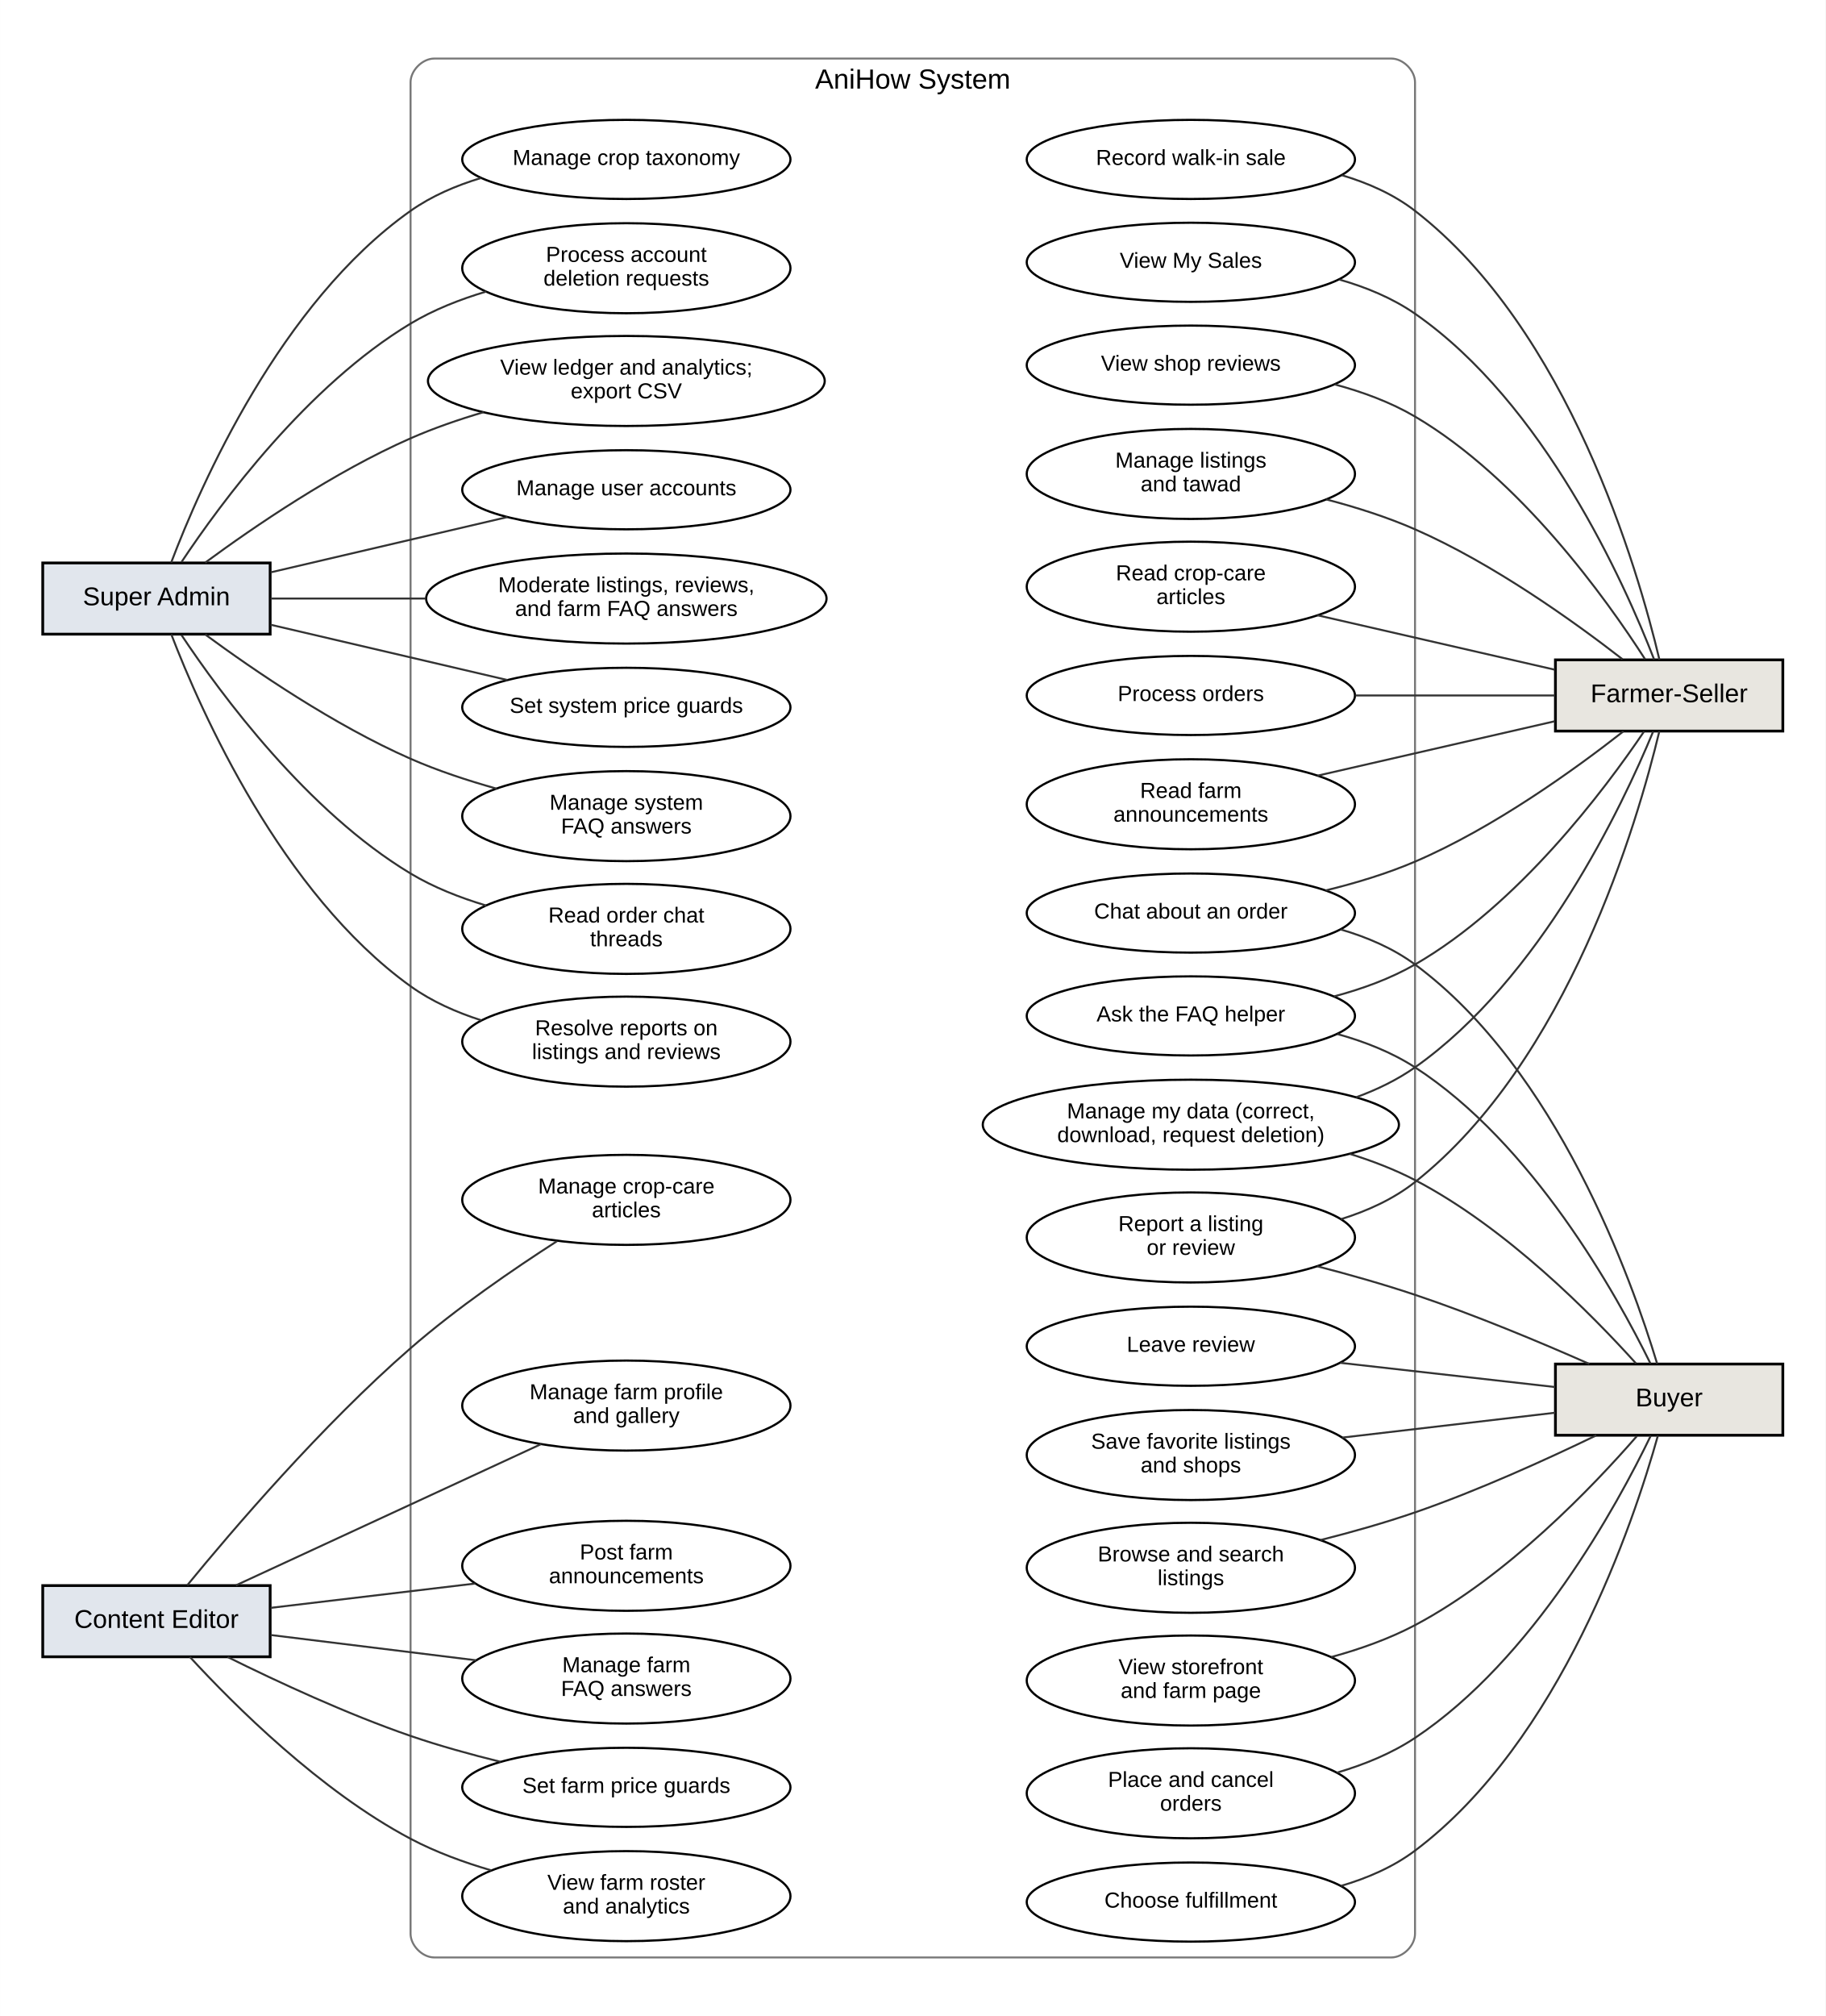
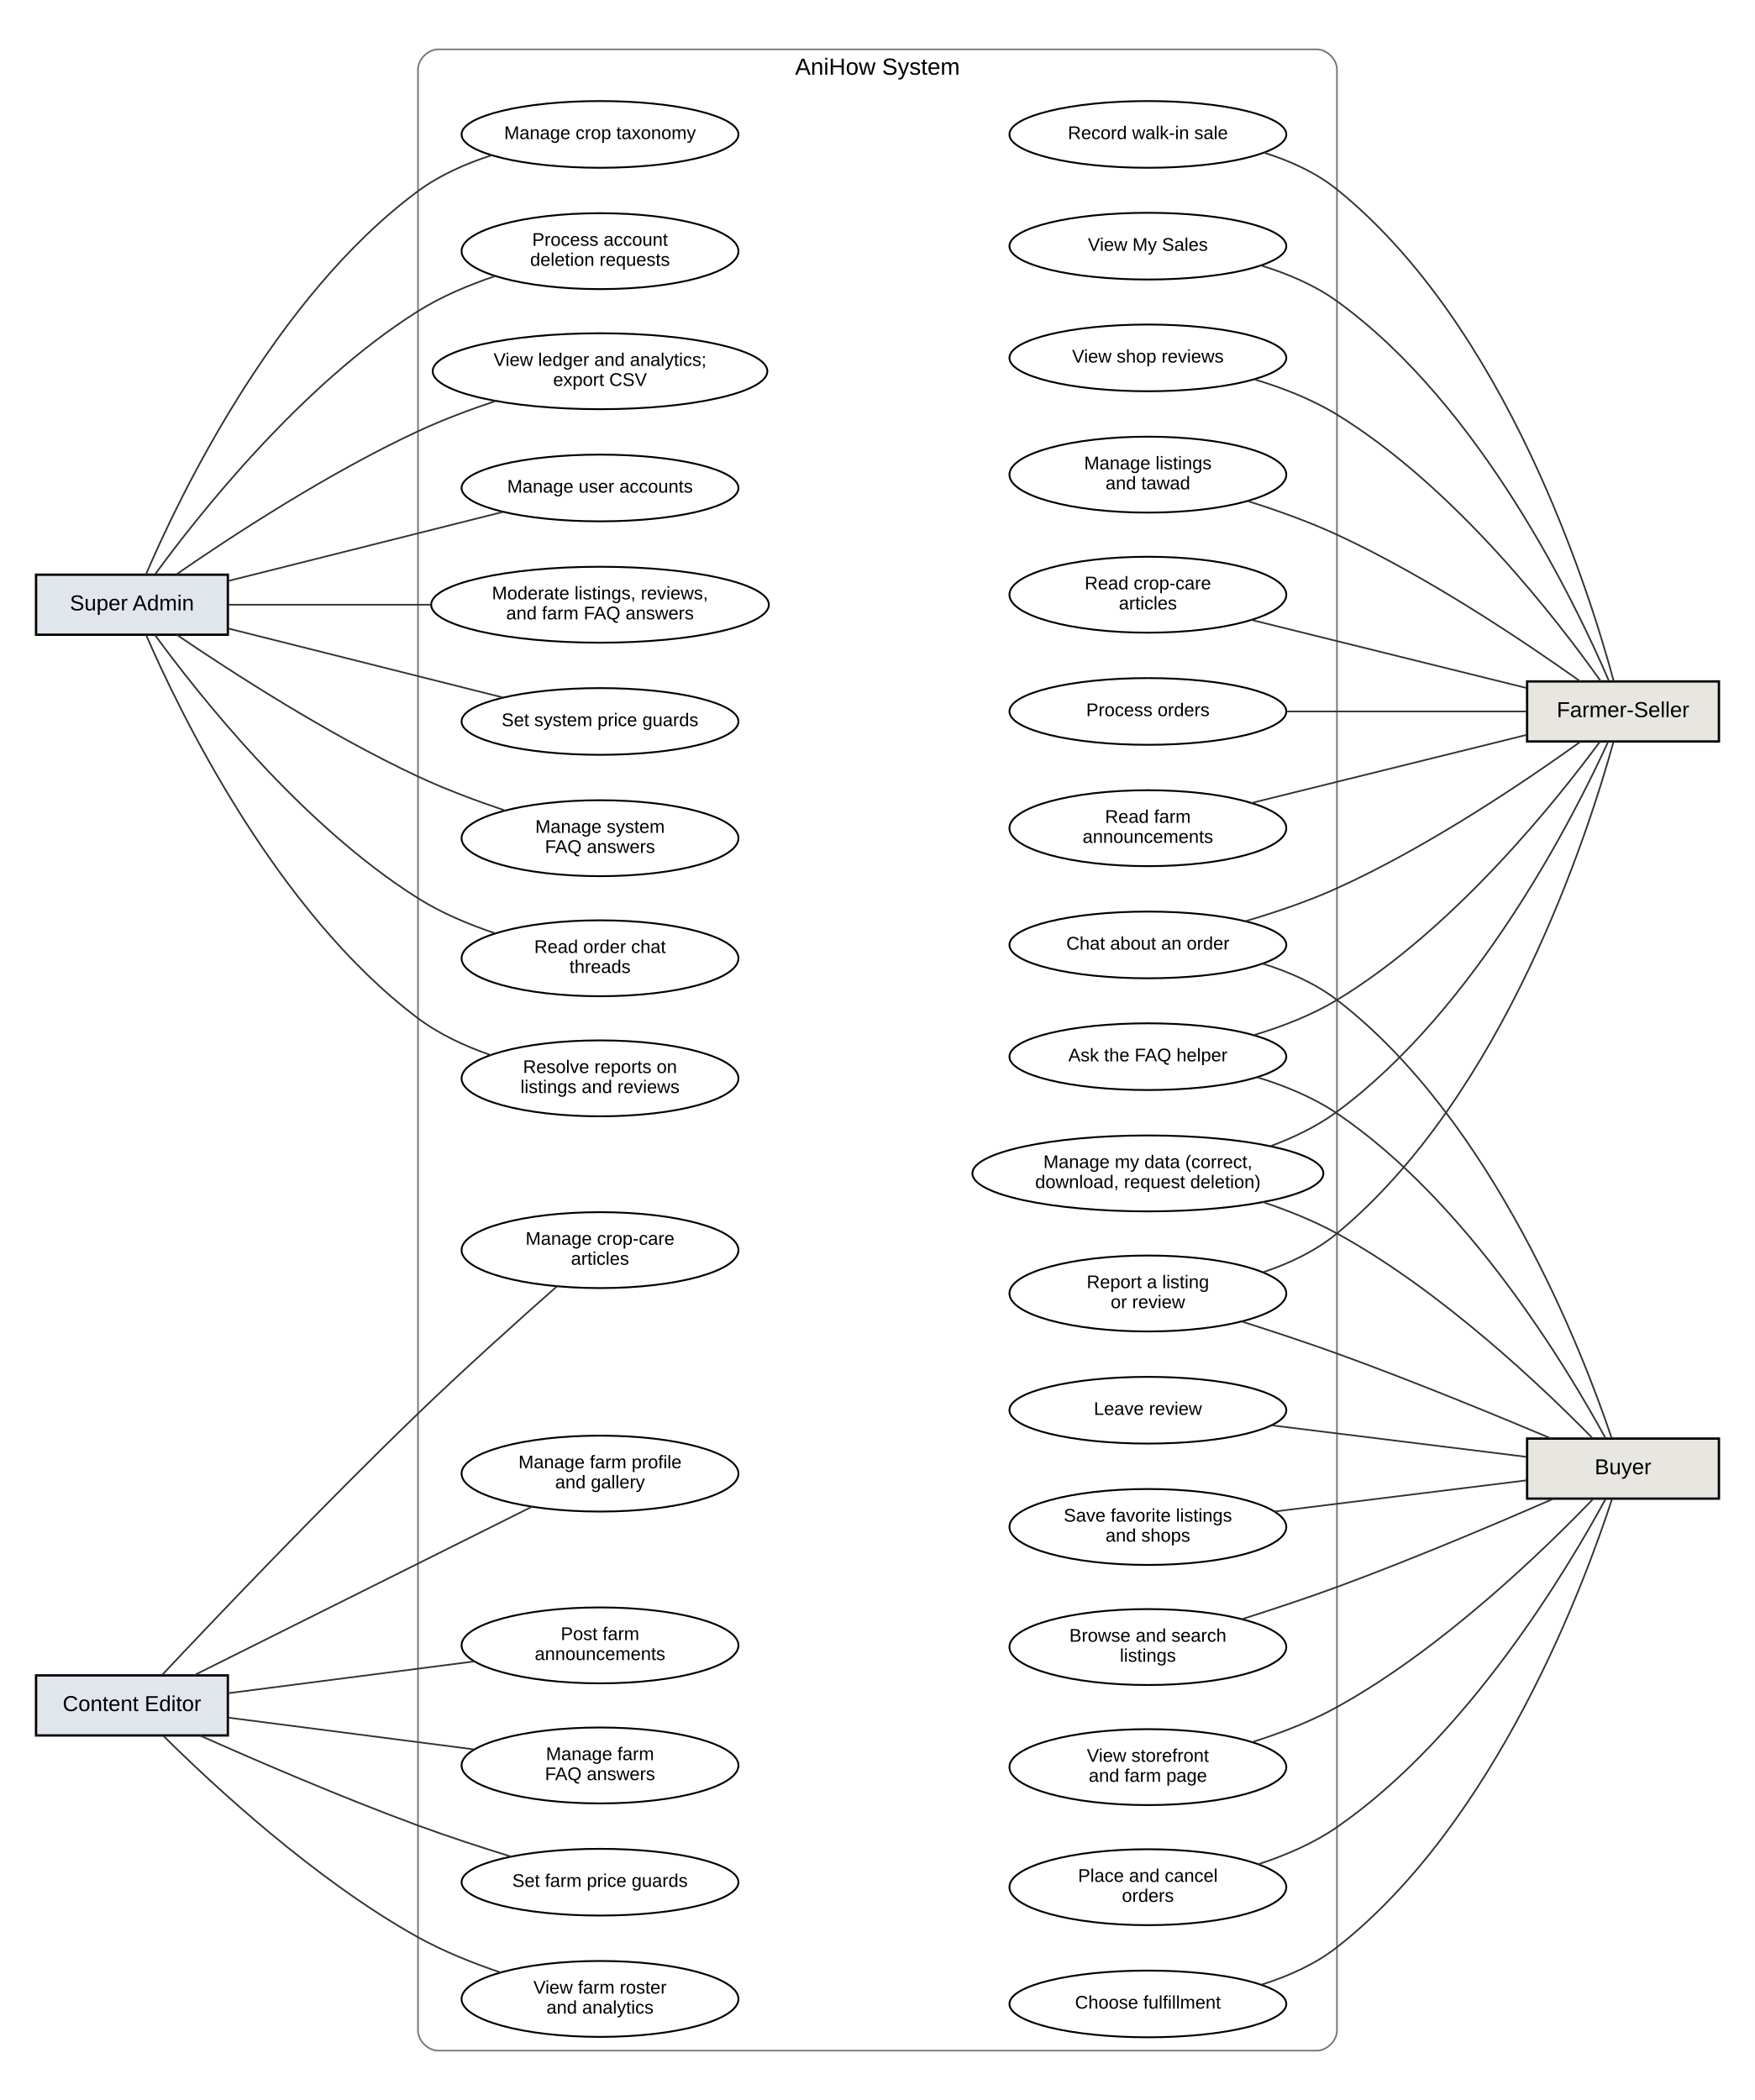
- <svg xmlns="http://www.w3.org/2000/svg" width="923pt" height="1019pt" viewBox="0.00 0.00 923.15 1019.20">
-   <g id="graph0" class="graph" transform="scale(1 1) rotate(0) translate(21.6 997.6)">
-     <polygon fill="white" stroke="transparent" points="-21.6,21.6 -21.6,-997.6 901.55,-997.6 901.55,21.6 -21.6,21.6" />
+ <svg xmlns="http://www.w3.org/2000/svg" width="1052pt" height="1259pt" viewBox="0.00 0.00 1052.15 1259.20">
+   <g id="graph0" class="graph" transform="scale(1 1) rotate(0) translate(21.6 1237.6)">
+     <polygon fill="white" stroke="transparent" points="-21.6,21.6 -21.6,-1237.6 1030.55,-1237.6 1030.55,21.6 -21.6,21.6" />
    <g id="clust1" class="cluster">
-       <path fill="none" stroke="#777777" d="M198,-8C198,-8 681.95,-8 681.95,-8 687.95,-8 693.95,-14 693.95,-20 693.95,-20 693.95,-956 693.95,-956 693.95,-962 687.95,-968 681.95,-968 681.95,-968 198,-968 198,-968 192,-968 186,-962 186,-956 186,-956 186,-20 186,-20 186,-14 192,-8 198,-8" />
-       <text text-anchor="middle" x="439.98" y="-952.8" font-family="Liberation Sans" font-size="14.00">AniHow System</text>
+       <path fill="none" stroke="#777777" d="M241,-8C241,-8 767.95,-8 767.95,-8 773.95,-8 779.95,-14 779.95,-20 779.95,-20 779.95,-1196 779.95,-1196 779.95,-1202 773.95,-1208 767.95,-1208 767.95,-1208 241,-1208 241,-1208 235,-1208 229,-1202 229,-1196 229,-1196 229,-20 229,-20 229,-14 235,-8 241,-8" />
+       <text text-anchor="middle" x="504.48" y="-1192.8" font-family="Liberation Sans" font-size="14.00">AniHow System</text>
    </g>
    <g id="node1" class="node">
-       <polygon fill="#e1e6ed" stroke="black" stroke-width="1.4" points="115,-713 0,-713 0,-677 115,-677 115,-713" />
-       <text text-anchor="middle" x="57.5" y="-691.6" font-family="Liberation Sans" font-size="13.00">Super Admin</text>
+       <polygon fill="#e1e6ed" stroke="black" stroke-width="1.4" points="115,-893 0,-893 0,-857 115,-857 115,-893" />
+       <text text-anchor="middle" x="57.5" y="-871.6" font-family="Liberation Sans" font-size="13.00">Super Admin</text>
    </g>
    <g id="node5" class="node">
-       <ellipse fill="none" stroke="black" stroke-width="1.1" cx="295.12" cy="-750" rx="83" ry="20" />
-       <text text-anchor="middle" x="295.12" y="-747.2" font-family="Liberation Sans" font-size="11.00">Manage user accounts</text>
+       <ellipse fill="none" stroke="black" stroke-width="1.1" cx="338.12" cy="-945" rx="83" ry="20" />
+       <text text-anchor="middle" x="338.12" y="-942.2" font-family="Liberation Sans" font-size="11.00">Manage user accounts</text>
    </g>
    <g id="edge1" class="edge">
-       <path fill="none" stroke="#333333" d="M115.24,-708.24C151.46,-716.7 198.32,-727.64 235,-736.2" />
+       <path fill="none" stroke="#333333" d="M115.22,-889.25C163.27,-901.32 231.84,-918.55 280,-930.65" />
    </g>
    <g id="node6" class="node">
-       <ellipse fill="none" stroke="black" stroke-width="1.1" cx="295.12" cy="-640" rx="83" ry="20" />
-       <text text-anchor="middle" x="295.12" y="-637.2" font-family="Liberation Sans" font-size="11.00">Set system price guards</text>
+       <ellipse fill="none" stroke="black" stroke-width="1.1" cx="338.12" cy="-805" rx="83" ry="20" />
+       <text text-anchor="middle" x="338.12" y="-802.2" font-family="Liberation Sans" font-size="11.00">Set system price guards</text>
    </g>
    <g id="edge2" class="edge">
-       <path fill="none" stroke="#333333" d="M115.24,-681.76C151.46,-673.3 198.32,-662.36 235,-653.8" />
+       <path fill="none" stroke="#333333" d="M115.22,-860.75C163.27,-848.68 231.84,-831.45 280,-819.35" />
    </g>
    <g id="node7" class="node">
-       <ellipse fill="none" stroke="black" stroke-width="1.1" cx="295.12" cy="-917" rx="83" ry="20" />
-       <text text-anchor="middle" x="295.12" y="-914.2" font-family="Liberation Sans" font-size="11.00">Manage crop taxonomy</text>
+       <ellipse fill="none" stroke="black" stroke-width="1.1" cx="338.12" cy="-1157" rx="83" ry="20" />
+       <text text-anchor="middle" x="338.12" y="-1154.2" font-family="Liberation Sans" font-size="11.00">Manage crop taxonomy</text>
    </g>
    <g id="edge3" class="edge">
-       <path fill="none" stroke="#333333" d="M64.95,-713.19C79.78,-752.27 120.19,-844.51 186,-891 196.56,-898.46 209,-903.8 221.62,-907.61" />
+       <path fill="none" stroke="#333333" d="M65.85,-893.03C85.35,-938.6 142.87,-1059.33 229,-1123 241.97,-1132.59 257.73,-1139.53 273.15,-1144.52" />
    </g>
    <g id="node8" class="node">
-       <ellipse fill="none" stroke="black" stroke-width="1.1" cx="295.12" cy="-695" rx="101.23" ry="22.76" />
-       <text text-anchor="middle" x="295.12" y="-698.2" font-family="Liberation Sans" font-size="11.00">Moderate listings, reviews,</text>
-       <text text-anchor="middle" x="295.12" y="-686.2" font-family="Liberation Sans" font-size="11.00">and farm FAQ answers</text>
+       <ellipse fill="none" stroke="black" stroke-width="1.1" cx="338.12" cy="-875" rx="101.23" ry="22.76" />
+       <text text-anchor="middle" x="338.12" y="-878.2" font-family="Liberation Sans" font-size="11.00">Moderate listings, reviews,</text>
+       <text text-anchor="middle" x="338.12" y="-866.2" font-family="Liberation Sans" font-size="11.00">and farm FAQ answers</text>
    </g>
    <g id="edge4" class="edge">
-       <path fill="none" stroke="#333333" d="M115.24,-695C138.79,-695 166.85,-695 193.68,-695" />
+       <path fill="none" stroke="#333333" d="M115.22,-875C150.14,-875 195.9,-875 236.79,-875" />
    </g>
    <g id="node9" class="node">
-       <ellipse fill="none" stroke="black" stroke-width="1.1" cx="295.12" cy="-585" rx="83" ry="22.76" />
-       <text text-anchor="middle" x="295.12" y="-588.2" font-family="Liberation Sans" font-size="11.00">Manage system</text>
-       <text text-anchor="middle" x="295.12" y="-576.2" font-family="Liberation Sans" font-size="11.00">FAQ answers</text>
+       <ellipse fill="none" stroke="black" stroke-width="1.1" cx="338.12" cy="-735" rx="83" ry="22.76" />
+       <text text-anchor="middle" x="338.12" y="-738.2" font-family="Liberation Sans" font-size="11.00">Manage system</text>
+       <text text-anchor="middle" x="338.12" y="-726.2" font-family="Liberation Sans" font-size="11.00">FAQ answers</text>
    </g>
    <g id="edge5" class="edge">
-       <path fill="none" stroke="#333333" d="M82.17,-676.83C106.88,-658.64 147.35,-630.99 186,-614 199.7,-607.98 214.94,-602.96 229.55,-598.88" />
+       <path fill="none" stroke="#333333" d="M84.4,-856.94C117,-834.78 175.25,-797.08 229,-772 245.54,-764.28 264.15,-757.33 281.22,-751.6" />
    </g>
    <g id="node10" class="node">
-       <ellipse fill="none" stroke="black" stroke-width="1.1" cx="295.12" cy="-862" rx="83" ry="22.76" />
-       <text text-anchor="middle" x="295.12" y="-865.2" font-family="Liberation Sans" font-size="11.00">Process account</text>
-       <text text-anchor="middle" x="295.12" y="-853.2" font-family="Liberation Sans" font-size="11.00">deletion requests</text>
+       <ellipse fill="none" stroke="black" stroke-width="1.1" cx="338.12" cy="-1087" rx="83" ry="22.76" />
+       <text text-anchor="middle" x="338.12" y="-1090.2" font-family="Liberation Sans" font-size="11.00">Process account</text>
+       <text text-anchor="middle" x="338.12" y="-1078.2" font-family="Liberation Sans" font-size="11.00">deletion requests</text>
    </g>
    <g id="edge6" class="edge">
-       <path fill="none" stroke="#333333" d="M70.17,-713.46C90.14,-743.47 133.79,-802.63 186,-834 197.63,-840.99 210.99,-846.25 224.26,-850.2" />
+       <path fill="none" stroke="#333333" d="M71.36,-893.24C97.24,-928.65 159.13,-1007.07 229,-1051 243.07,-1059.85 259.54,-1066.76 275.33,-1072.06" />
    </g>
    <g id="node11" class="node">
-       <ellipse fill="none" stroke="black" stroke-width="1.1" cx="295.12" cy="-805" rx="100.32" ry="22.76" />
-       <text text-anchor="middle" x="295.12" y="-808.2" font-family="Liberation Sans" font-size="11.00">View ledger and analytics;</text>
-       <text text-anchor="middle" x="295.12" y="-796.2" font-family="Liberation Sans" font-size="11.00">export CSV</text>
+       <ellipse fill="none" stroke="black" stroke-width="1.1" cx="338.12" cy="-1015" rx="100.32" ry="22.76" />
+       <text text-anchor="middle" x="338.12" y="-1018.2" font-family="Liberation Sans" font-size="11.00">View ledger and analytics;</text>
+       <text text-anchor="middle" x="338.12" y="-1006.2" font-family="Liberation Sans" font-size="11.00">export CSV</text>
    </g>
    <g id="edge7" class="edge">
-       <path fill="none" stroke="#333333" d="M82.17,-713.17C106.88,-731.36 147.35,-759.01 186,-776 197.65,-781.12 210.42,-785.52 222.97,-789.23" />
+       <path fill="none" stroke="#333333" d="M84.05,-893.13C116.53,-915.58 174.91,-953.89 229,-979 243.71,-985.83 260.1,-991.98 275.57,-997.18" />
    </g>
    <g id="node12" class="node">
-       <ellipse fill="none" stroke="black" stroke-width="1.1" cx="295.12" cy="-528" rx="83" ry="22.76" />
-       <text text-anchor="middle" x="295.12" y="-531.2" font-family="Liberation Sans" font-size="11.00">Read order chat</text>
-       <text text-anchor="middle" x="295.12" y="-519.2" font-family="Liberation Sans" font-size="11.00">threads</text>
+       <ellipse fill="none" stroke="black" stroke-width="1.1" cx="338.12" cy="-663" rx="83" ry="22.76" />
+       <text text-anchor="middle" x="338.12" y="-666.2" font-family="Liberation Sans" font-size="11.00">Read order chat</text>
+       <text text-anchor="middle" x="338.12" y="-654.2" font-family="Liberation Sans" font-size="11.00">threads</text>
    </g>
    <g id="edge8" class="edge">
-       <path fill="none" stroke="#333333" d="M70.17,-676.54C90.14,-646.53 133.79,-587.37 186,-556 197.63,-549.01 210.99,-543.75 224.26,-539.8" />
+       <path fill="none" stroke="#333333" d="M71.36,-856.76C97.24,-821.35 159.13,-742.93 229,-699 243.07,-690.15 259.54,-683.24 275.33,-677.94" />
    </g>
    <g id="node13" class="node">
-       <ellipse fill="none" stroke="black" stroke-width="1.1" cx="295.12" cy="-471" rx="83" ry="22.76" />
-       <text text-anchor="middle" x="295.12" y="-474.2" font-family="Liberation Sans" font-size="11.00">Resolve reports on</text>
-       <text text-anchor="middle" x="295.12" y="-462.2" font-family="Liberation Sans" font-size="11.00">listings and reviews</text>
+       <ellipse fill="none" stroke="black" stroke-width="1.1" cx="338.12" cy="-591" rx="83" ry="22.76" />
+       <text text-anchor="middle" x="338.12" y="-594.2" font-family="Liberation Sans" font-size="11.00">Resolve reports on</text>
+       <text text-anchor="middle" x="338.12" y="-582.2" font-family="Liberation Sans" font-size="11.00">listings and reviews</text>
    </g>
    <g id="edge9" class="edge">
-       <path fill="none" stroke="#333333" d="M65.01,-676.9C79.96,-637.98 120.59,-546.06 186,-499 196.62,-491.36 209.16,-485.8 221.87,-481.75" />
+       <path fill="none" stroke="#333333" d="M66.06,-856.73C85.85,-811.1 143.61,-691.24 229,-627 241.81,-617.37 257.33,-610.23 272.57,-604.96" />
    </g>
    <g id="node2" class="node">
-       <polygon fill="#e1e6ed" stroke="black" stroke-width="1.4" points="115,-196 0,-196 0,-160 115,-160 115,-196" />
-       <text text-anchor="middle" x="57.5" y="-174.6" font-family="Liberation Sans" font-size="13.00">Content Editor</text>
+       <polygon fill="#e1e6ed" stroke="black" stroke-width="1.4" points="115,-233 0,-233 0,-197 115,-197 115,-233" />
+       <text text-anchor="middle" x="57.5" y="-211.6" font-family="Liberation Sans" font-size="13.00">Content Editor</text>
    </g>
    <g id="node14" class="node">
-       <ellipse fill="none" stroke="black" stroke-width="1.1" cx="295.12" cy="-391" rx="83" ry="22.76" />
-       <text text-anchor="middle" x="295.12" y="-394.2" font-family="Liberation Sans" font-size="11.00">Manage crop-care</text>
-       <text text-anchor="middle" x="295.12" y="-382.2" font-family="Liberation Sans" font-size="11.00">articles</text>
+       <ellipse fill="none" stroke="black" stroke-width="1.1" cx="338.12" cy="-488" rx="83" ry="22.76" />
+       <text text-anchor="middle" x="338.12" y="-491.2" font-family="Liberation Sans" font-size="11.00">Manage crop-care</text>
+       <text text-anchor="middle" x="338.12" y="-479.2" font-family="Liberation Sans" font-size="11.00">articles</text>
    </g>
    <g id="edge10" class="edge">
-       <path fill="none" stroke="#333333" d="M73.07,-196.16C95.66,-223.73 141.2,-277.05 186,-316 209.27,-336.24 238.07,-355.99 260.09,-370.14" />
+       <path fill="none" stroke="#333333" d="M75.57,-233.25C105.87,-265.48 171.3,-334.34 229,-390 256.9,-416.91 290.07,-446.66 312.24,-466.24" />
    </g>
    <g id="node15" class="node">
-       <ellipse fill="none" stroke="black" stroke-width="1.1" cx="295.12" cy="-287" rx="83" ry="22.76" />
-       <text text-anchor="middle" x="295.12" y="-290.2" font-family="Liberation Sans" font-size="11.00">Manage farm profile</text>
-       <text text-anchor="middle" x="295.12" y="-278.2" font-family="Liberation Sans" font-size="11.00">and gallery</text>
+       <ellipse fill="none" stroke="black" stroke-width="1.1" cx="338.12" cy="-354" rx="83" ry="22.76" />
+       <text text-anchor="middle" x="338.12" y="-357.2" font-family="Liberation Sans" font-size="11.00">Manage farm profile</text>
+       <text text-anchor="middle" x="338.12" y="-345.2" font-family="Liberation Sans" font-size="11.00">and gallery</text>
    </g>
    <g id="edge11" class="edge">
-       <path fill="none" stroke="#333333" d="M97.67,-196.12C140.33,-215.86 208.31,-247.3 252.07,-267.55" />
+       <path fill="none" stroke="#333333" d="M94.64,-233.03C146.91,-259.11 243.27,-307.18 297.44,-334.21" />
    </g>
    <g id="node16" class="node">
-       <ellipse fill="none" stroke="black" stroke-width="1.1" cx="295.12" cy="-206" rx="83" ry="22.76" />
-       <text text-anchor="middle" x="295.12" y="-209.2" font-family="Liberation Sans" font-size="11.00">Post farm</text>
-       <text text-anchor="middle" x="295.12" y="-197.2" font-family="Liberation Sans" font-size="11.00">announcements</text>
+       <ellipse fill="none" stroke="black" stroke-width="1.1" cx="338.12" cy="-251" rx="83" ry="22.76" />
+       <text text-anchor="middle" x="338.12" y="-254.2" font-family="Liberation Sans" font-size="11.00">Post farm</text>
+       <text text-anchor="middle" x="338.12" y="-242.2" font-family="Liberation Sans" font-size="11.00">announcements</text>
    </g>
    <g id="edge12" class="edge">
-       <path fill="none" stroke="#333333" d="M115.24,-184.74C146.28,-188.43 185.15,-193.05 218.72,-197.04" />
+       <path fill="none" stroke="#333333" d="M115.22,-222.33C157.78,-227.83 216.44,-235.41 262.76,-241.39" />
    </g>
    <g id="node17" class="node">
-       <ellipse fill="none" stroke="black" stroke-width="1.1" cx="295.12" cy="-149" rx="83" ry="22.76" />
-       <text text-anchor="middle" x="295.12" y="-152.2" font-family="Liberation Sans" font-size="11.00">Manage farm</text>
-       <text text-anchor="middle" x="295.12" y="-140.2" font-family="Liberation Sans" font-size="11.00">FAQ answers</text>
+       <ellipse fill="none" stroke="black" stroke-width="1.1" cx="338.12" cy="-179" rx="83" ry="22.76" />
+       <text text-anchor="middle" x="338.12" y="-182.2" font-family="Liberation Sans" font-size="11.00">Manage farm</text>
+       <text text-anchor="middle" x="338.12" y="-170.2" font-family="Liberation Sans" font-size="11.00">FAQ answers</text>
    </g>
    <g id="edge13" class="edge">
-       <path fill="none" stroke="#333333" d="M115.24,-171.02C146.42,-167.18 185.49,-162.37 219.16,-158.23" />
+       <path fill="none" stroke="#333333" d="M115.22,-207.67C157.78,-202.17 216.44,-194.59 262.76,-188.61" />
    </g>
    <g id="node18" class="node">
-       <ellipse fill="none" stroke="black" stroke-width="1.1" cx="295.12" cy="-94" rx="83" ry="20" />
-       <text text-anchor="middle" x="295.12" y="-91.2" font-family="Liberation Sans" font-size="11.00">Set farm price guards</text>
+       <ellipse fill="none" stroke="black" stroke-width="1.1" cx="338.12" cy="-109" rx="83" ry="20" />
+       <text text-anchor="middle" x="338.12" y="-106.2" font-family="Liberation Sans" font-size="11.00">Set farm price guards</text>
    </g>
    <g id="edge14" class="edge">
-       <path fill="none" stroke="#333333" d="M93.48,-159.89C118.69,-147.39 153.81,-131.08 186,-120 200.51,-115.01 216.44,-110.61 231.5,-106.91" />
+       <path fill="none" stroke="#333333" d="M98.38,-196.89C132.66,-181.63 183.61,-159.68 229,-143 247.01,-136.38 266.98,-129.87 284.81,-124.35" />
    </g>
    <g id="node19" class="node">
-       <ellipse fill="none" stroke="black" stroke-width="1.1" cx="295.12" cy="-39" rx="83" ry="22.76" />
-       <text text-anchor="middle" x="295.12" y="-42.2" font-family="Liberation Sans" font-size="11.00">View farm roster</text>
-       <text text-anchor="middle" x="295.12" y="-30.2" font-family="Liberation Sans" font-size="11.00">and analytics</text>
+       <ellipse fill="none" stroke="black" stroke-width="1.1" cx="338.12" cy="-39" rx="83" ry="22.76" />
+       <text text-anchor="middle" x="338.12" y="-42.2" font-family="Liberation Sans" font-size="11.00">View farm roster</text>
+       <text text-anchor="middle" x="338.12" y="-30.2" font-family="Liberation Sans" font-size="11.00">and analytics</text>
    </g>
    <g id="edge15" class="edge">
-       <path fill="none" stroke="#333333" d="M74.37,-159.96C96.82,-135.53 140.27,-92.21 186,-68 198.62,-61.32 212.91,-56.08 226.87,-52.01" />
+       <path fill="none" stroke="#333333" d="M76.32,-196.77C105.7,-167.61 167.23,-110.3 229,-76 244.35,-67.48 262.01,-60.43 278.54,-54.85" />
    </g>
    <g id="node3" class="node">
-       <polygon fill="#e8e6e0" stroke="black" stroke-width="1.4" points="879.95,-664 764.95,-664 764.95,-628 879.95,-628 879.95,-664" />
-       <text text-anchor="middle" x="822.45" y="-642.6" font-family="Liberation Sans" font-size="13.00">Farmer-Seller</text>
+       <polygon fill="#e8e6e0" stroke="black" stroke-width="1.4" points="1008.95,-829 893.95,-829 893.95,-793 1008.95,-793 1008.95,-829" />
+       <text text-anchor="middle" x="951.45" y="-807.6" font-family="Liberation Sans" font-size="13.00">Farmer-Seller</text>
    </g>
    <g id="node4" class="node">
-       <polygon fill="#e8e6e0" stroke="black" stroke-width="1.4" points="879.95,-308 764.95,-308 764.95,-272 879.95,-272 879.95,-308" />
-       <text text-anchor="middle" x="822.45" y="-286.6" font-family="Liberation Sans" font-size="13.00">Buyer</text>
+       <polygon fill="#e8e6e0" stroke="black" stroke-width="1.4" points="1008.95,-375 893.95,-375 893.95,-339 1008.95,-339 1008.95,-375" />
+       <text text-anchor="middle" x="951.45" y="-353.6" font-family="Liberation Sans" font-size="13.00">Buyer</text>
    </g>
    <g id="node20" class="node">
-       <ellipse fill="none" stroke="black" stroke-width="1.1" cx="580.59" cy="-758" rx="83" ry="22.76" />
-       <text text-anchor="middle" x="580.59" y="-761.2" font-family="Liberation Sans" font-size="11.00">Manage listings</text>
-       <text text-anchor="middle" x="580.59" y="-749.2" font-family="Liberation Sans" font-size="11.00">and tawad</text>
+       <ellipse fill="none" stroke="black" stroke-width="1.1" cx="666.59" cy="-953" rx="83" ry="22.76" />
+       <text text-anchor="middle" x="666.59" y="-956.2" font-family="Liberation Sans" font-size="11.00">Manage listings</text>
+       <text text-anchor="middle" x="666.59" y="-944.2" font-family="Liberation Sans" font-size="11.00">and tawad</text>
    </g>
    <g id="node21" class="node">
-       <ellipse fill="none" stroke="black" stroke-width="1.1" cx="580.59" cy="-646" rx="83" ry="20" />
-       <text text-anchor="middle" x="580.59" y="-643.2" font-family="Liberation Sans" font-size="11.00">Process orders</text>
+       <ellipse fill="none" stroke="black" stroke-width="1.1" cx="666.59" cy="-811" rx="83" ry="20" />
+       <text text-anchor="middle" x="666.59" y="-808.2" font-family="Liberation Sans" font-size="11.00">Process orders</text>
    </g>
    <g id="node22" class="node">
-       <ellipse fill="none" stroke="black" stroke-width="1.1" cx="580.59" cy="-917" rx="83" ry="20" />
-       <text text-anchor="middle" x="580.59" y="-914.2" font-family="Liberation Sans" font-size="11.00">Record walk-in sale</text>
+       <ellipse fill="none" stroke="black" stroke-width="1.1" cx="666.59" cy="-1157" rx="83" ry="20" />
+       <text text-anchor="middle" x="666.59" y="-1154.2" font-family="Liberation Sans" font-size="11.00">Record walk-in sale</text>
    </g>
    <g id="node23" class="node">
-       <ellipse fill="none" stroke="black" stroke-width="1.1" cx="580.59" cy="-701" rx="83" ry="22.76" />
-       <text text-anchor="middle" x="580.59" y="-704.2" font-family="Liberation Sans" font-size="11.00">Read crop-care</text>
-       <text text-anchor="middle" x="580.59" y="-692.2" font-family="Liberation Sans" font-size="11.00">articles</text>
+       <ellipse fill="none" stroke="black" stroke-width="1.1" cx="666.59" cy="-881" rx="83" ry="22.76" />
+       <text text-anchor="middle" x="666.59" y="-884.2" font-family="Liberation Sans" font-size="11.00">Read crop-care</text>
+       <text text-anchor="middle" x="666.59" y="-872.2" font-family="Liberation Sans" font-size="11.00">articles</text>
    </g>
    <g id="node24" class="node">
-       <ellipse fill="none" stroke="black" stroke-width="1.1" cx="580.59" cy="-591" rx="83" ry="22.76" />
-       <text text-anchor="middle" x="580.59" y="-594.2" font-family="Liberation Sans" font-size="11.00">Read farm</text>
-       <text text-anchor="middle" x="580.59" y="-582.2" font-family="Liberation Sans" font-size="11.00">announcements</text>
+       <ellipse fill="none" stroke="black" stroke-width="1.1" cx="666.59" cy="-741" rx="83" ry="22.76" />
+       <text text-anchor="middle" x="666.59" y="-744.2" font-family="Liberation Sans" font-size="11.00">Read farm</text>
+       <text text-anchor="middle" x="666.59" y="-732.2" font-family="Liberation Sans" font-size="11.00">announcements</text>
    </g>
    <g id="node25" class="node">
-       <ellipse fill="none" stroke="black" stroke-width="1.1" cx="580.59" cy="-865" rx="83" ry="20" />
-       <text text-anchor="middle" x="580.59" y="-862.2" font-family="Liberation Sans" font-size="11.00">View My Sales</text>
+       <ellipse fill="none" stroke="black" stroke-width="1.1" cx="666.59" cy="-1090" rx="83" ry="20" />
+       <text text-anchor="middle" x="666.59" y="-1087.2" font-family="Liberation Sans" font-size="11.00">View My Sales</text>
    </g>
    <g id="node26" class="node">
-       <ellipse fill="none" stroke="black" stroke-width="1.1" cx="580.59" cy="-813" rx="83" ry="20" />
-       <text text-anchor="middle" x="580.59" y="-810.2" font-family="Liberation Sans" font-size="11.00">View shop reviews</text>
+       <ellipse fill="none" stroke="black" stroke-width="1.1" cx="666.59" cy="-1023" rx="83" ry="20" />
+       <text text-anchor="middle" x="666.59" y="-1020.2" font-family="Liberation Sans" font-size="11.00">View shop reviews</text>
    </g>
    <g id="node27" class="node">
-       <ellipse fill="none" stroke="black" stroke-width="1.1" cx="580.59" cy="-536" rx="83" ry="20" />
-       <text text-anchor="middle" x="580.59" y="-533.2" font-family="Liberation Sans" font-size="11.00">Chat about an order</text>
+       <ellipse fill="none" stroke="black" stroke-width="1.1" cx="666.59" cy="-671" rx="83" ry="20" />
+       <text text-anchor="middle" x="666.59" y="-668.2" font-family="Liberation Sans" font-size="11.00">Chat about an order</text>
    </g>
    <g id="node28" class="node">
-       <ellipse fill="none" stroke="black" stroke-width="1.1" cx="580.59" cy="-484" rx="83" ry="20" />
-       <text text-anchor="middle" x="580.59" y="-481.2" font-family="Liberation Sans" font-size="11.00">Ask the FAQ helper</text>
+       <ellipse fill="none" stroke="black" stroke-width="1.1" cx="666.59" cy="-604" rx="83" ry="20" />
+       <text text-anchor="middle" x="666.59" y="-601.2" font-family="Liberation Sans" font-size="11.00">Ask the FAQ helper</text>
    </g>
    <g id="node29" class="node">
-       <ellipse fill="none" stroke="black" stroke-width="1.1" cx="580.59" cy="-429" rx="105.22" ry="22.76" />
-       <text text-anchor="middle" x="580.59" y="-432.2" font-family="Liberation Sans" font-size="11.00">Manage my data (correct,</text>
-       <text text-anchor="middle" x="580.59" y="-420.2" font-family="Liberation Sans" font-size="11.00">download, request deletion)</text>
+       <ellipse fill="none" stroke="black" stroke-width="1.1" cx="666.59" cy="-534" rx="105.22" ry="22.76" />
+       <text text-anchor="middle" x="666.59" y="-537.2" font-family="Liberation Sans" font-size="11.00">Manage my data (correct,</text>
+       <text text-anchor="middle" x="666.59" y="-525.2" font-family="Liberation Sans" font-size="11.00">download, request deletion)</text>
    </g>
    <g id="node30" class="node">
-       <ellipse fill="none" stroke="black" stroke-width="1.1" cx="580.59" cy="-372" rx="83" ry="22.76" />
-       <text text-anchor="middle" x="580.59" y="-375.2" font-family="Liberation Sans" font-size="11.00">Report a listing</text>
-       <text text-anchor="middle" x="580.59" y="-363.2" font-family="Liberation Sans" font-size="11.00">or review</text>
+       <ellipse fill="none" stroke="black" stroke-width="1.1" cx="666.59" cy="-462" rx="83" ry="22.76" />
+       <text text-anchor="middle" x="666.59" y="-465.2" font-family="Liberation Sans" font-size="11.00">Report a listing</text>
+       <text text-anchor="middle" x="666.59" y="-453.2" font-family="Liberation Sans" font-size="11.00">or review</text>
    </g>
    <g id="node31" class="node">
-       <ellipse fill="none" stroke="black" stroke-width="1.1" cx="580.59" cy="-205" rx="83" ry="22.76" />
-       <text text-anchor="middle" x="580.59" y="-208.2" font-family="Liberation Sans" font-size="11.00">Browse and search</text>
-       <text text-anchor="middle" x="580.59" y="-196.2" font-family="Liberation Sans" font-size="11.00">listings</text>
+       <ellipse fill="none" stroke="black" stroke-width="1.1" cx="666.59" cy="-250" rx="83" ry="22.76" />
+       <text text-anchor="middle" x="666.59" y="-253.2" font-family="Liberation Sans" font-size="11.00">Browse and search</text>
+       <text text-anchor="middle" x="666.59" y="-241.2" font-family="Liberation Sans" font-size="11.00">listings</text>
    </g>
    <g id="node32" class="node">
-       <ellipse fill="none" stroke="black" stroke-width="1.1" cx="580.59" cy="-148" rx="83" ry="22.76" />
-       <text text-anchor="middle" x="580.59" y="-151.2" font-family="Liberation Sans" font-size="11.00">View storefront</text>
-       <text text-anchor="middle" x="580.59" y="-139.2" font-family="Liberation Sans" font-size="11.00">and farm page</text>
+       <ellipse fill="none" stroke="black" stroke-width="1.1" cx="666.59" cy="-178" rx="83" ry="22.76" />
+       <text text-anchor="middle" x="666.59" y="-181.2" font-family="Liberation Sans" font-size="11.00">View storefront</text>
+       <text text-anchor="middle" x="666.59" y="-169.2" font-family="Liberation Sans" font-size="11.00">and farm page</text>
    </g>
    <g id="node33" class="node">
-       <ellipse fill="none" stroke="black" stroke-width="1.1" cx="580.59" cy="-91" rx="83" ry="22.76" />
-       <text text-anchor="middle" x="580.59" y="-94.2" font-family="Liberation Sans" font-size="11.00">Place and cancel</text>
-       <text text-anchor="middle" x="580.59" y="-82.2" font-family="Liberation Sans" font-size="11.00">orders</text>
+       <ellipse fill="none" stroke="black" stroke-width="1.1" cx="666.59" cy="-106" rx="83" ry="22.76" />
+       <text text-anchor="middle" x="666.59" y="-109.2" font-family="Liberation Sans" font-size="11.00">Place and cancel</text>
+       <text text-anchor="middle" x="666.59" y="-97.2" font-family="Liberation Sans" font-size="11.00">orders</text>
    </g>
    <g id="node34" class="node">
-       <ellipse fill="none" stroke="black" stroke-width="1.1" cx="580.59" cy="-36" rx="83" ry="20" />
-       <text text-anchor="middle" x="580.59" y="-33.2" font-family="Liberation Sans" font-size="11.00">Choose fulfillment</text>
+       <ellipse fill="none" stroke="black" stroke-width="1.1" cx="666.59" cy="-36" rx="83" ry="20" />
+       <text text-anchor="middle" x="666.59" y="-33.2" font-family="Liberation Sans" font-size="11.00">Choose fulfillment</text>
    </g>
    <g id="edge16" class="edge">
-       <path fill="none" stroke="#333333" d="M649.07,-745.12C664.17,-741.16 679.87,-736.18 693.95,-730 733.52,-712.64 774.39,-683.33 798.86,-664.33" />
+       <path fill="none" stroke="#333333" d="M726.37,-937.16C743.94,-931.63 763.03,-924.82 779.95,-917 834.84,-891.62 893.64,-851.95 925.84,-829.02" />
    </g>
    <g id="edge17" class="edge">
-       <path fill="none" stroke="#333333" d="M663.8,-646C697.03,-646 734.55,-646 764.66,-646" />
+       <path fill="none" stroke="#333333" d="M749.79,-811C795.95,-811 852.38,-811 893.64,-811" />
    </g>
    <g id="edge18" class="edge">
-       <path fill="none" stroke="#333333" d="M656.97,-909.02C670.21,-905.08 683.19,-899.34 693.95,-891 771.65,-830.8 806.67,-709.91 817.54,-664.13" />
+       <path fill="none" stroke="#333333" d="M736.23,-1146.04C751.77,-1141.18 767.37,-1134.15 779.95,-1124 881.57,-1042.02 931.5,-882.55 945.92,-829.01" />
    </g>
    <g id="edge19" class="edge">
-       <path fill="none" stroke="#333333" d="M644.61,-686.55C681.81,-678.02 728.52,-667.31 764.59,-659.04" />
+       <path fill="none" stroke="#333333" d="M728.62,-865.9C777.67,-853.76 846.03,-836.84 893.86,-825" />
    </g>
    <g id="edge20" class="edge">
-       <path fill="none" stroke="#333333" d="M644.61,-605.45C681.81,-613.98 728.52,-624.69 764.59,-632.96" />
+       <path fill="none" stroke="#333333" d="M728.62,-756.1C777.67,-768.24 846.03,-785.16 893.86,-797" />
    </g>
    <g id="edge21" class="edge">
-       <path fill="none" stroke="#333333" d="M655.7,-856.27C669.21,-852.4 682.6,-846.88 693.95,-839 759.25,-793.63 799.81,-702.99 814.84,-664.25" />
+       <path fill="none" stroke="#333333" d="M734.31,-1078.42C750.25,-1073.56 766.51,-1066.7 779.95,-1057 866.12,-994.81 923.42,-875 942.99,-829.31" />
    </g>
    <g id="edge22" class="edge">
-       <path fill="none" stroke="#333333" d="M653.32,-803.26C667.4,-799.49 681.61,-794.26 693.95,-787 747.15,-755.72 790.66,-694.9 810.25,-664.39" />
+       <path fill="none" stroke="#333333" d="M730.37,-1010.15C747.23,-1005.09 764.92,-998.22 779.95,-989 851.07,-945.36 912.77,-864.92 938.14,-829.07" />
    </g>
    <g id="edge23" class="edge">
-       <path fill="none" stroke="#333333" d="M648.79,-547.45C663.97,-551.15 679.78,-555.93 693.95,-562 733.91,-579.13 774.99,-608.78 799.37,-627.89" />
+       <path fill="none" stroke="#333333" d="M725.24,-685.29C743.13,-690.56 762.68,-697.18 779.95,-705 835.04,-729.94 893.77,-769.76 925.91,-792.84" />
    </g>
    <g id="edge27" class="edge">
-       <path fill="none" stroke="#333333" d="M656.37,-527.71C669.75,-523.8 682.92,-518.15 693.95,-510 765.66,-457 803.59,-350.66 816.4,-308.16" />
+       <path fill="none" stroke="#333333" d="M735.61,-659.71C751.25,-654.86 767.06,-647.91 779.95,-638 874.04,-565.65 927.79,-425.36 944.64,-375.3" />
    </g>
    <g id="edge24" class="edge">
-       <path fill="none" stroke="#333333" d="M652.93,-493.84C667.1,-497.6 681.46,-502.81 693.95,-510 746.12,-540.04 789.78,-598.22 809.77,-627.79" />
+       <path fill="none" stroke="#333333" d="M730.29,-616.99C747.14,-622.05 764.86,-628.89 779.95,-638 849.98,-680.29 911.79,-757.83 937.62,-792.91" />
    </g>
    <g id="edge28" class="edge">
-       <path fill="none" stroke="#333333" d="M654.71,-474.83C668.45,-471.01 682.18,-465.62 693.95,-458 753.43,-419.5 795.84,-343.22 813,-308.27" />
+       <path fill="none" stroke="#333333" d="M732.1,-591.66C748.6,-586.63 765.69,-579.65 779.95,-570 858.61,-516.78 918.64,-416.27 940.98,-375.19" />
    </g>
    <g id="edge25" class="edge">
-       <path fill="none" stroke="#333333" d="M664.16,-442.86C674.73,-446.73 684.97,-451.68 693.95,-458 757.46,-502.74 798.73,-589.95 814.38,-627.78" />
+       <path fill="none" stroke="#333333" d="M740.14,-550.37C754.15,-555.55 768.13,-562.28 779.95,-571 863.85,-632.9 922.31,-748.55 942.59,-792.98" />
    </g>
    <g id="edge29" class="edge">
-       <path fill="none" stroke="#333333" d="M661,-414.24C672.38,-410.69 683.7,-406.34 693.95,-401 740.02,-377 783.33,-333.12 805.68,-308.33" />
+       <path fill="none" stroke="#333333" d="M735.57,-516.81C750.64,-511.76 766.2,-505.52 779.95,-498 842.63,-463.71 904.23,-404.82 933.24,-375.17" />
    </g>
    <g id="edge26" class="edge">
-       <path fill="none" stroke="#333333" d="M656.44,-381.23C669.88,-385.41 683.06,-391.4 693.95,-400 771.34,-461.12 806.55,-582.1 817.5,-627.88" />
+       <path fill="none" stroke="#333333" d="M735.69,-474.74C751.42,-480.03 767.24,-487.49 779.95,-498 880.32,-581.02 930.91,-739.14 945.72,-792.72" />
    </g>
    <g id="edge30" class="edge">
-       <path fill="none" stroke="#333333" d="M644.45,-357.45C660.71,-353.23 678.1,-348.31 693.95,-343 724.07,-332.91 757.16,-319.07 782.09,-308.06" />
+       <path fill="none" stroke="#333333" d="M722.73,-445.23C741.04,-439.43 761.46,-432.69 779.95,-426 824.24,-409.97 874.09,-389.5 908.4,-375.04" />
    </g>
    <g id="edge31" class="edge">
-       <path fill="none" stroke="#333333" d="M646.04,-218.99C661.87,-222.99 678.65,-227.72 693.95,-233 725.69,-243.96 760.41,-259.74 785.59,-271.92" />
+       <path fill="none" stroke="#333333" d="M722.77,-266.66C741.08,-272.46 761.49,-279.21 779.95,-286 824.94,-302.54 875.53,-323.98 909.84,-338.95" />
    </g>
    <g id="edge32" class="edge">
-       <path fill="none" stroke="#333333" d="M651.57,-159.86C666.07,-163.83 680.89,-169.09 693.95,-176 740.66,-200.73 784.06,-246.18 806.16,-271.59" />
+       <path fill="none" stroke="#333333" d="M729.15,-193.01C746.16,-198.4 764.26,-205.34 779.95,-214 842.87,-248.7 904.37,-308.47 933.29,-338.56" />
    </g>
    <g id="edge33" class="edge">
-       <path fill="none" stroke="#333333" d="M654.49,-101.43C668.33,-105.5 682.15,-111.15 693.95,-119 753.76,-158.8 796.14,-236.48 813.16,-271.77" />
+       <path fill="none" stroke="#333333" d="M732.73,-119.75C749.04,-125.06 765.88,-132.27 779.95,-142 858.5,-196.34 918.6,-297.44 940.96,-338.73" />
    </g>
    <g id="edge34" class="edge">
-       <path fill="none" stroke="#333333" d="M656.47,-44.16C669.84,-48.07 682.98,-53.76 693.95,-62 767.57,-117.29 804.6,-228.26 816.78,-271.84" />
+       <path fill="none" stroke="#333333" d="M734.81,-47.58C750.73,-52.59 766.87,-59.76 779.95,-70 875.09,-144.5 928.36,-288.02 944.85,-338.72" />
    </g>
    <g id="node35" class="node">
-       <ellipse fill="none" stroke="black" stroke-width="1.1" cx="580.59" cy="-317" rx="83" ry="20" />
-       <text text-anchor="middle" x="580.59" y="-314.2" font-family="Liberation Sans" font-size="11.00">Leave review</text>
+       <ellipse fill="none" stroke="black" stroke-width="1.1" cx="666.59" cy="-392" rx="83" ry="20" />
+       <text text-anchor="middle" x="666.59" y="-389.2" font-family="Liberation Sans" font-size="11.00">Leave review</text>
    </g>
    <g id="edge35" class="edge">
-       <path fill="none" stroke="#333333" d="M656.17,-308.61C691.24,-304.66 732.37,-300.03 764.83,-296.37" />
+       <path fill="none" stroke="#333333" d="M740.8,-382.94C788.44,-377.05 849.65,-369.47 893.61,-364.03" />
    </g>
    <g id="node36" class="node">
-       <ellipse fill="none" stroke="black" stroke-width="1.1" cx="580.59" cy="-262" rx="83" ry="22.76" />
-       <text text-anchor="middle" x="580.59" y="-265.2" font-family="Liberation Sans" font-size="11.00">Save favorite listings</text>
-       <text text-anchor="middle" x="580.59" y="-253.2" font-family="Liberation Sans" font-size="11.00">and shops</text>
+       <ellipse fill="none" stroke="black" stroke-width="1.1" cx="666.59" cy="-322" rx="83" ry="22.76" />
+       <text text-anchor="middle" x="666.59" y="-325.2" font-family="Liberation Sans" font-size="11.00">Save favorite listings</text>
+       <text text-anchor="middle" x="666.59" y="-313.2" font-family="Liberation Sans" font-size="11.00">and shops</text>
    </g>
    <g id="edge36" class="edge">
-       <path fill="none" stroke="#333333" d="M657.16,-270.82C692.03,-274.89 732.74,-279.64 764.91,-283.4" />
+       <path fill="none" stroke="#333333" d="M742.65,-331.29C790.11,-337.16 850.48,-344.63 893.9,-350" />
    </g>
  </g>
</svg>
